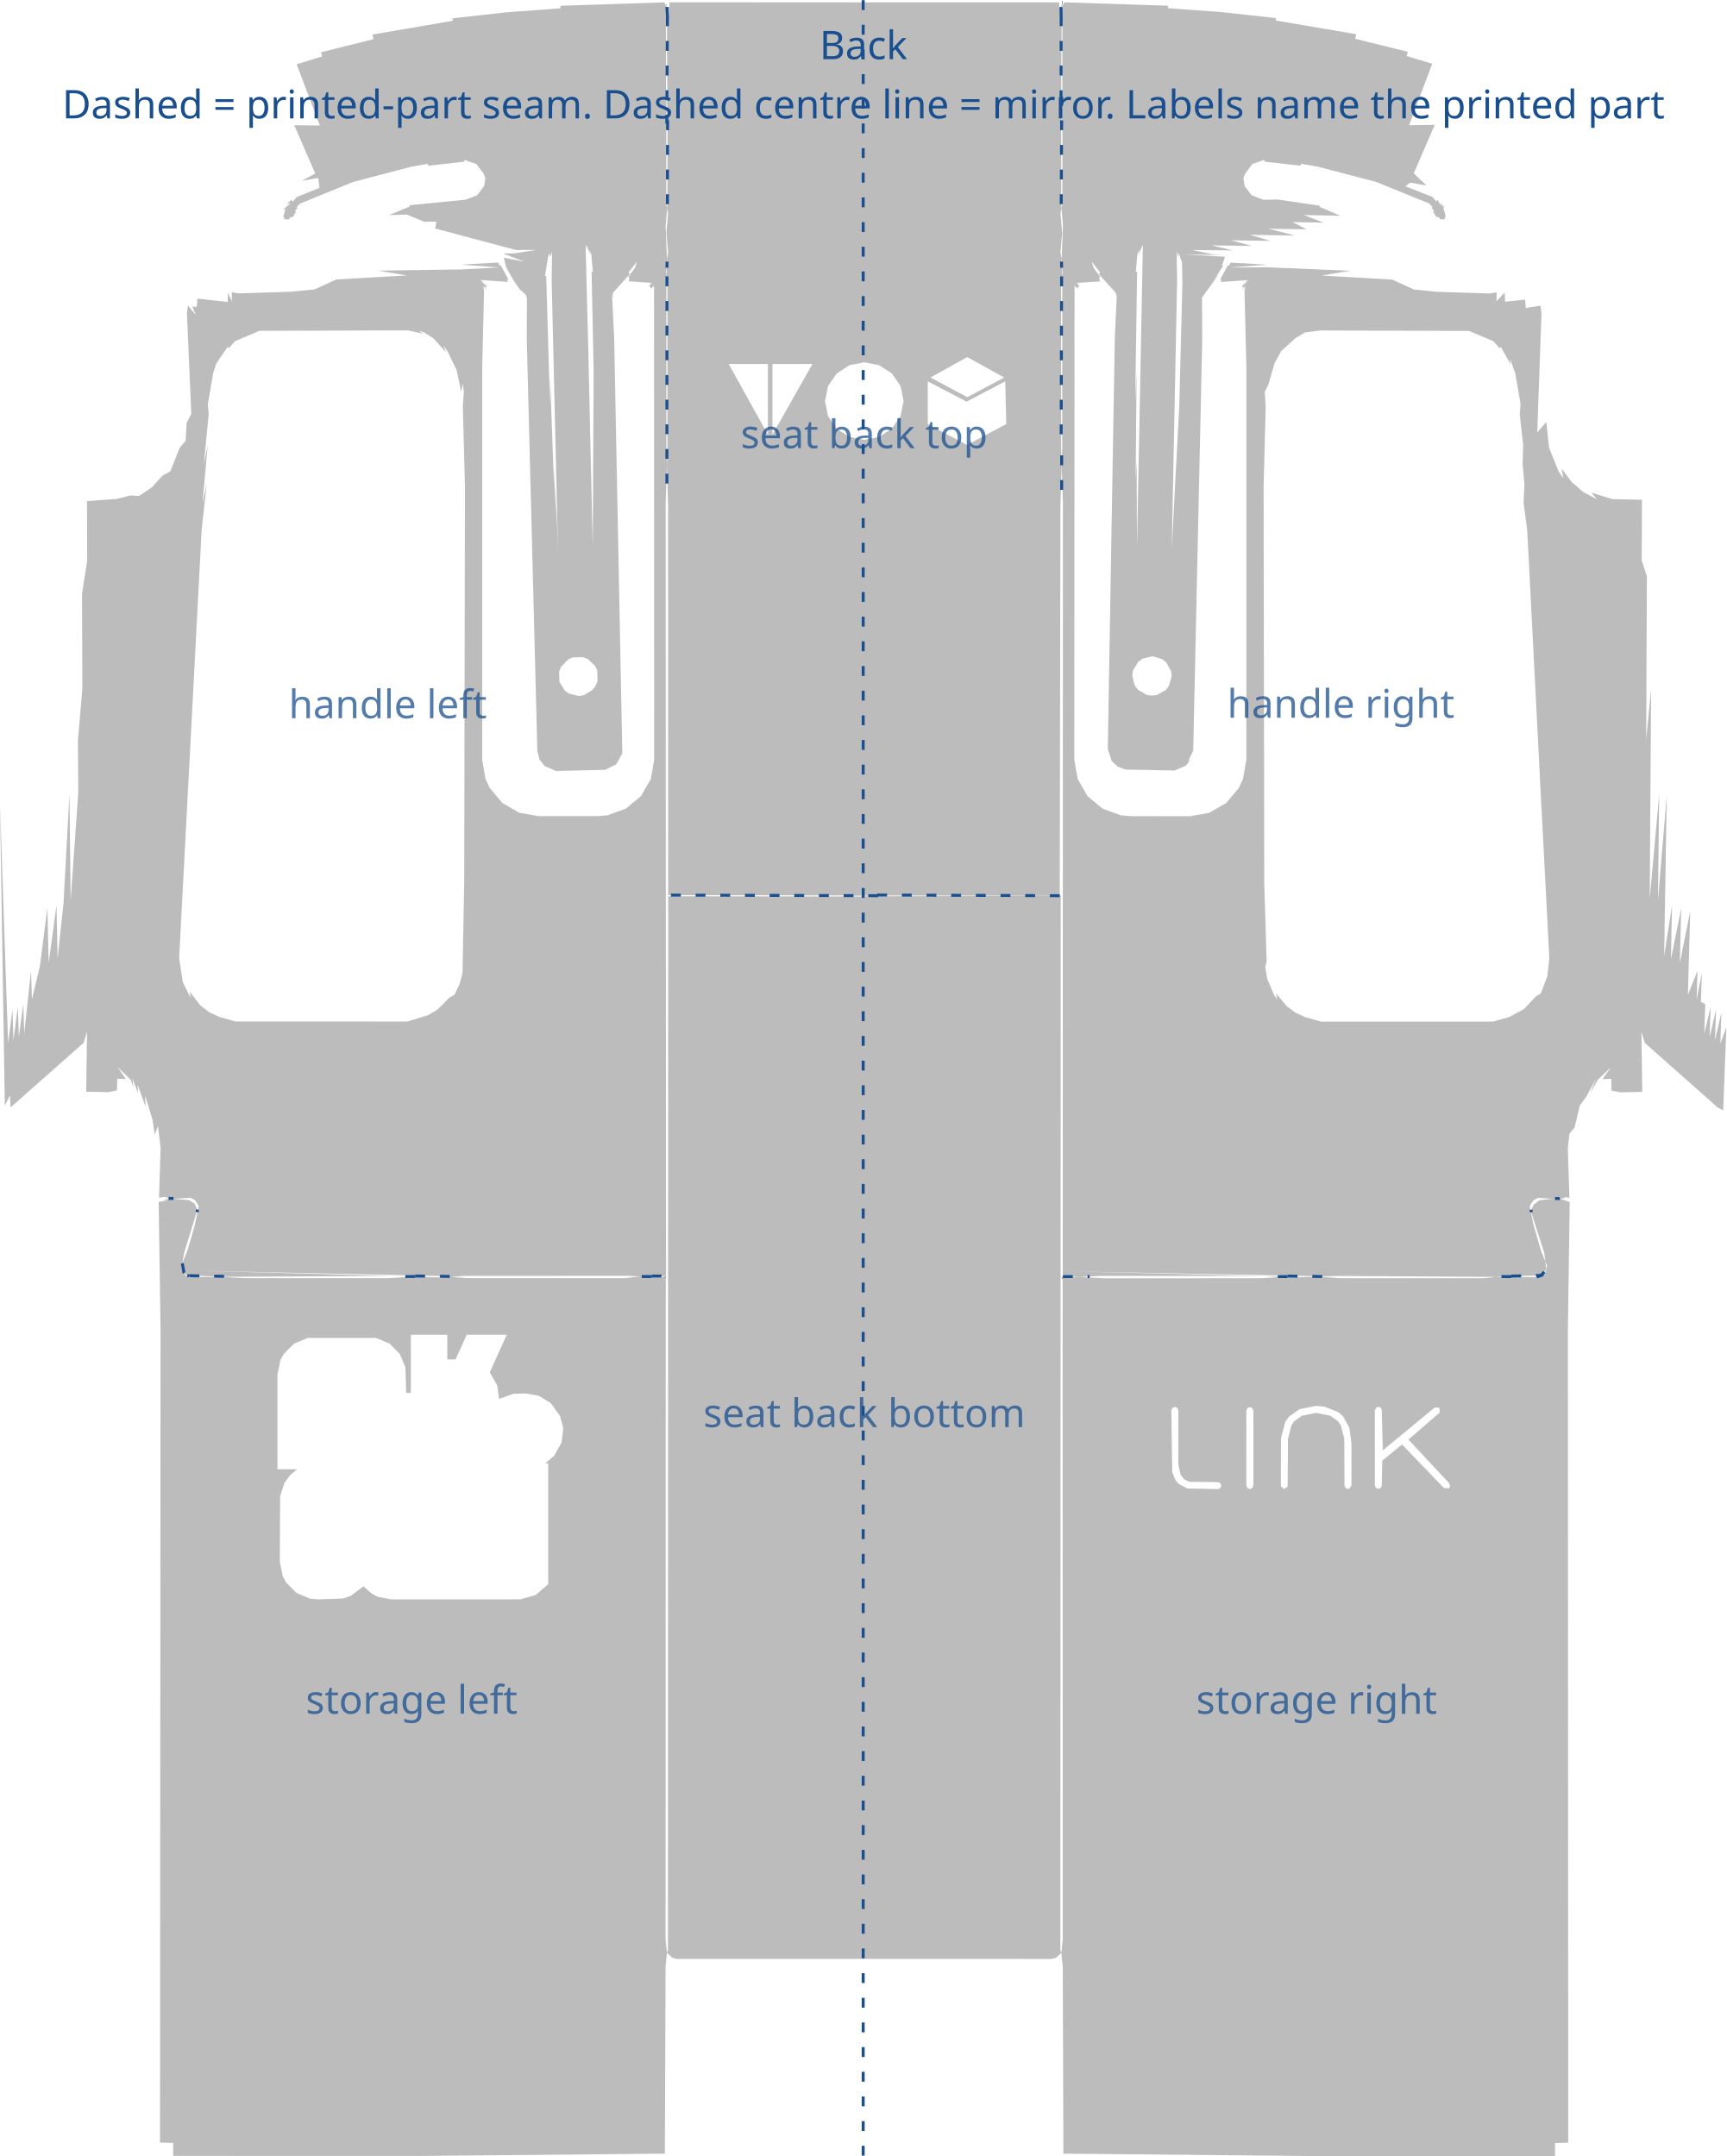
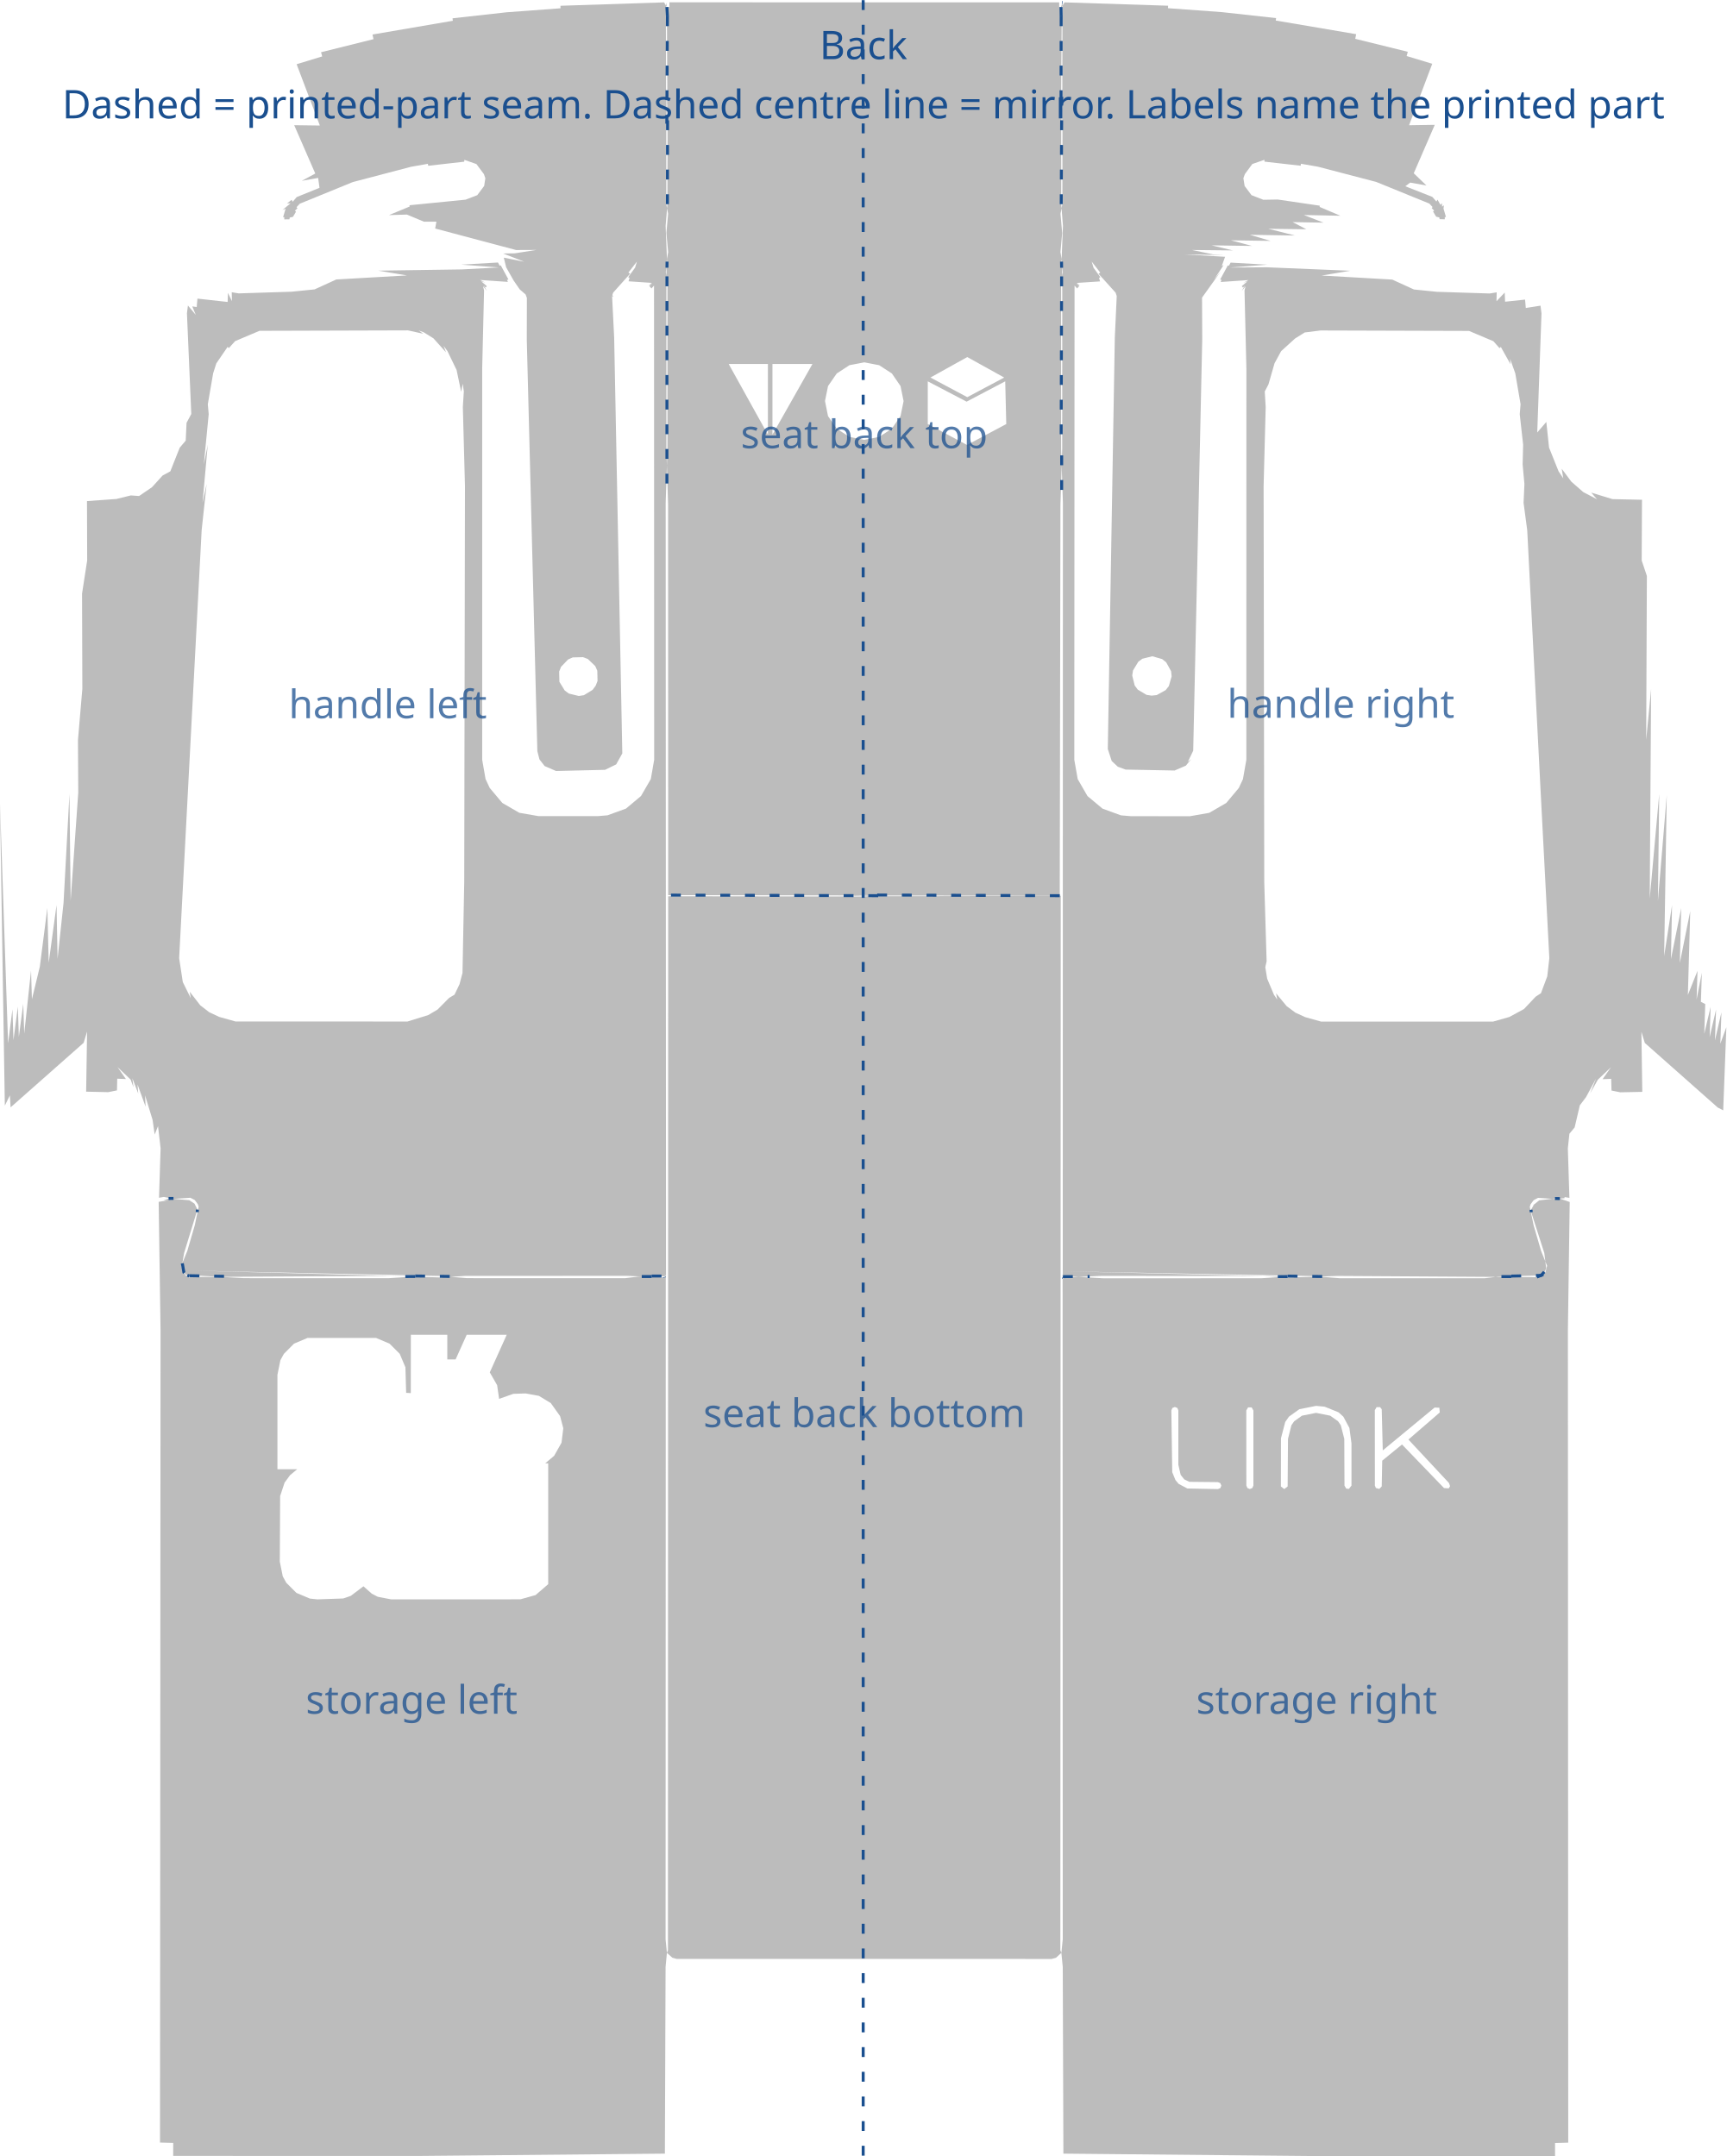
<svg xmlns="http://www.w3.org/2000/svg" width="350mm" height="437.1mm" viewBox="0 0 350 437.1" version="1.1">
-   <path d="M36.95 256.13 L37.32 254.01 L40.01 245.24 L39.43 244.03 L38.37 243.33 L34.17 242.97 L33.14 243.35 L34.15 243.32 L32.16 243.66 L32.54 269.75 L32.43 434.38 L35.11 434.46 L35.1 437.08 L84.87 437.09 L134.76 436.62 L134.9 398.77 L135.17 395.91 L134.9 393.19 L134.94 258.75 L129.47 258.8 L126.67 259.14 L94.69 259.13 L89.33 258.69 L39.18 257.6 L84.15 258.79 L78.73 259.14 L49.43 259.13 L37.42 258.46 L38.27 259 L38.82 258.88 L37.91 258.64 L37.27 257.95 Z M83.27 270.6 L90.66 270.61 L90.66 275.61 L92.34 275.61 L94.59 270.61 L102.7 270.61 L99.27 278.23 L100.76 280.83 L101.16 283.6 L104.04 282.58 L106.55 282.5 L109.22 282.99 L111.64 284.46 L113.52 287.1 L114.17 289.55 L113.81 292.49 L112.31 295.15 L110.5 296.67 L111.11 296.67 L111.11 321.17 L108.55 323.38 L105.47 324.24 L79.27 324.25 L76.58 323.73 L75.36 323.1 L73.66 321.6 L71.1 323.54 L69.56 324.07 L64.34 324.25 L62.81 324.09 L60.08 322.94 L58.02 320.88 L57.31 319.58 L56.71 316.6 L56.78 303.3 L57.68 300.58 L58.79 299.07 L60.23 297.87 L56.23 297.87 L56.23 278.73 L56.83 275.76 L57.54 274.47 L59.6 272.4 L62.33 271.25 L76.23 271.25 L78.96 272.41 L81.02 274.47 L82.17 277.2 L82.32 282.38 L83.26 282.43 Z M313 254.03 L313.38 257.11 L313.04 257.98 L312.35 258.57 L303.72 258.81 L300.89 259.15 L271.59 259.15 L266.17 258.71 L215.93 257.74 L260.98 258.81 L255.63 259.15 L223.65 259.16 L215.49 258.7 L215.53 259.38 L215.37 258.88 L215.4 393.19 L215.12 395.91 L215.4 398.77 L215.53 436.62 L265.42 437.1 L315.18 437.1 L315.18 434.48 L317.85 434.4 L317.78 269.77 L318.15 243.69 L316.15 243 L315.16 242.98 L311.95 243.36 L310.65 244.43 L310.96 244.11 L310.31 245.27 L310.35 245.76 Z M266.75 285.02 L268.49 285.19 L271.3 286.33 L272.27 287.21 L273.5 289.5 L273.92 292.65 L273.92 301.18 L273.39 301.86 L272.85 301.79 L272.5 301.18 L272.46 291.71 L271.76 288.96 L271.2 288.15 L269.61 287.01 L266.75 286.44 L263.89 287.01 L262.3 288.15 L261.74 288.96 L261.05 291.72 L260.98 301.36 L260.3 301.89 L259.61 301.36 L259.63 291.59 L260.49 288.29 L261.24 287.21 L263.35 285.7 Z M279.01 285.28 L279.72 285.28 L280.05 285.71 L280.26 294.05 L290.77 285.36 L291.73 285.4 L291.81 286.36 L285.46 291.85 L293.68 300.66 L293.9 301.3 L293.63 301.75 L292.67 301.68 L284.16 292.85 L280.15 296.13 L280.05 301.35 L279.55 301.86 L278.86 301.67 L278.66 301.17 L278.65 285.89 Z M237.59 298.47 L237.41 285.95 L237.62 285.45 L238.12 285.24 L238.63 285.45 L238.83 285.95 L238.83 296.97 L239.3 299.01 L240.02 299.92 L241.06 300.42 L246.84 300.48 L247.34 300.69 L247.54 301.19 L247.34 301.69 L246.84 301.89 L240.65 301.77 L238.9 300.84 L238.25 300.08 Z M252.96 285.33 L253.68 285.33 L254.04 285.95 L254.04 301.16 L253.83 301.67 L253.32 301.88 L252.82 301.67 L252.61 301.16 L252.6 285.95 Z M134.99 258.4 L134.92 101.95 L135.28 90.91 L135.28 57.27 L134.95 55.15 L135.2 53.04 L134.91 45.79 L135.27 41.39 L135.31 22.35 L135.09 19.62 L135.01 22.35 L135.15 25.07 L135.26 19.63 L135.16 1.42 L134.6 0.48 L113.59 1.17 L113.61 1.68 L102.68 2.49 L91.72 3.71 L91.78 4.21 L75.5 7 L75.7 7.94 L65.07 10.59 L65.3 11.44 L60.12 13.02 L64.83 25.45 L59.63 25.38 L63.9 35.18 L61.17 36.66 L64.48 36.07 L64.76 38.08 L60.14 39.95 L59.33 40.9 L59.1 40.51 L58.19 41.24 L58.89 41.22 L57.24 42.58 L57.89 42.31 L57.38 44.02 L57.62 44.03 L57.62 44.48 L58.67 44.46 L58.72 44.11 L59.38 43.96 L60 42.91 L59.77 42.73 L60.28 42.22 L60.11 42 L60.76 41.3 L71.51 36.91 L83.28 33.82 L86.72 33.21 L86.79 33.61 L94.09 32.78 L94.12 32.41 L96.56 33.26 L98.08 35.3 L98.37 36.13 L98.13 37.7 L96.73 39.57 L94.36 40.48 L83 41.61 L83.03 41.87 L78.84 43.61 L82.47 43.5 L85.94 44.95 L88.45 44.95 L88.2 46.33 L104.6 50.69 L108.72 50.67 L104.32 51.36 L101.98 51.39 L106.24 53.06 L102.11 52.24 L102.59 54.2 L104.12 56.9 L105.34 58.67 L106.53 59.7 L106.79 60.41 L106.77 68.87 L108.91 152.29 L109.34 153.96 L110.39 155.31 L112.7 156.31 L122.64 156.07 L124.89 154.97 L126.13 152.74 L124.48 68.47 L124.06 60.02 L124.36 60.19 L124.11 59.84 L124.28 59.32 L127.71 55.49 L127.37 55.25 L129.1 53.02 L128.72 54.26 L127.32 56.19 L127.59 56.31 L127.4 57.03 L132.11 57.35 L131.47 57.86 L132.22 57.48 L131.58 57.94 L132.03 58.48 L132.56 57.9 L132.59 154.03 L131.91 157.94 L129.92 161.38 L126.88 163.93 L123.14 165.29 L121.16 165.46 L109.16 165.46 L105.25 164.78 L101.81 162.79 L99.26 159.75 L98.41 157.94 L97.73 154.03 L97.73 74.73 L98.11 58.88 L97.9 58.02 L98.68 58.99 L98.02 57.85 L98.42 58.29 L98.67 58.02 L97.52 57.01 L98.36 57.32 L97.31 56.76 L102.94 57.15 L102.76 56.74 L103.05 56.66 L101.5 53.8 L101.27 53.86 L100.93 53.22 L93.5 53.65 L101.12 54.22 L93.61 54.62 L76.67 54.87 L82.48 55.84 L68.16 56.66 L63.76 58.67 L59.11 59.14 L48.39 59.48 L46.97 59.25 L47.01 61.05 L46.2 59.37 L46.14 61.22 L40.02 60.54 L39.87 62.25 L38.97 62.12 L39.68 63.84 L38.09 61.94 L37.89 63.52 L38.77 83.93 L37.81 85.72 L37.64 89.33 L36.42 90.77 L34.52 95.56 L32.96 96.4 L30.8 98.78 L28.19 100.56 L26.52 100.44 L23.6 101.16 L17.63 101.59 L17.67 113.61 L16.63 120.35 L16.69 139.66 L15.8 150.05 L15.86 160.7 L14.32 182.61 L14.08 160.95 L12.88 183.04 L11.67 194.39 L11.46 183.48 L9.87 195.19 L9.6 184.07 L8.07 195.99 L6.47 202.59 L6.29 196.78 L4.91 209.54 L4.71 203.51 L3.82 210.21 L3.62 204.08 L2.73 210.88 L2.52 204.63 L1.64 211.54 L0 162.88 L0.98 224.15 L2 222.07 L2.15 224.5 L16.96 211.41 L17.65 209.13 L17.46 221.32 L21.93 221.42 L23.71 221.06 L23.76 218.69 L25.52 218.76 L23.81 216.33 L26.48 218.87 L27.05 220.44 L26.83 218.6 L28.01 221.68 L27.87 219.86 L29.51 224.37 L29.4 222.06 L30.93 227.06 L31.35 230.01 L32.03 228.31 L32.55 232.8 L32.23 242.83 L33.21 242.66 L35.16 243.06 L38.59 242.83 L39.48 243.29 L40.1 244.14 L40.26 244.65 L39.49 248.36 L37.97 253.59 L36.75 256.6 L37.13 258.05 L38.33 258.9 L79.21 258.67 L89.33 258.99 L94.31 258.67 L127.09 258.66 L134.83 259 L134.76 258.37 L134.95 258.88 Z M36.31 194.25 L40.87 107.5 L41.88 98.11 L41.05 101.92 L42.11 90.17 L41.31 94.16 L42.3 83.97 L42.12 81.95 L43.2 75.69 L43.84 73.68 L46.13 70.33 L46.39 70.57 L47.65 69.16 L52.59 67.07 L82.7 66.98 L85.79 67.67 L84.86 66.99 L85.9 67.38 L87.86 68.6 L90.39 71.42 L89.89 70.1 L90.69 71.18 L92.54 75.01 L93.47 79.44 L93.79 77.8 L94.01 79.35 L93.81 82.5 L94.24 98.56 L94.09 178.83 L93.74 197.24 L93.14 199.53 L92.12 201.66 L91.04 202.3 L88.69 204.67 L86.8 205.79 L82.58 207.1 L47.73 207.09 L44.42 206.16 L42.38 205.2 L40.58 203.8 L38.46 201.06 L38.66 202.36 L37.05 199.1 Z M121.06 135.98 L121.11 138.05 L120.73 139.02 L120.11 139.86 L118.34 140.94 L117.31 141.1 L115.3 140.61 L114.46 139.99 L113.38 138.23 L113.33 136.16 L113.71 135.19 L115.14 133.7 L116.09 133.28 L118.17 133.23 L119.14 133.6 L120.64 135.03 Z M111.9 50.88 L111.81 56.74 L113.09 111.41 L112.63 99.7 L112.7 105.01 L112.26 94.1 L112.33 99.72 L111.49 76.22 L111.47 82.29 L110.71 55.98 L110.45 55.97 L111.11 52 L111.35 51.24 L111.36 52.06 L111.62 51.39 L111.6 52.2 Z M119.21 69.85 L118.69 49.59 L119.06 50.69 L118.94 49.62 L119.58 51.69 L119.43 50.58 L119.84 51.59 L120.17 55.08 L119.91 55.1 L120.32 75.37 L120.14 111 Z M215.4 258.32 L215.34 258.8 L215.54 258.52 L215.58 258.9 L215.38 258.95 L215.66 259.01 L223.22 258.67 L256 258.69 L260.98 259.01 L271.11 258.68 L311.98 258.93 L313.18 258.08 L313.57 256.63 L312.35 253.61 L310.83 248.39 L310.06 244.68 L310.22 244.16 L310.84 243.32 L311.74 242.85 L315.16 243.08 L317.1 242.92 L317.11 242.69 L318.09 242.85 L317.77 232.83 L318.09 229.85 L319.15 228.57 L320.2 224.09 L321.47 222.41 L323.5 218.63 L322.28 221.69 L323.85 218.9 L326.52 216.36 L324.81 218.79 L326.56 218.72 L326.62 221.09 L328.4 221.45 L332.86 221.36 L332.68 209.17 L333.37 211.44 L348.16 224.54 L349.26 225.1 L349.9 208.24 L348.68 211.59 L348.9 205.23 L347.59 210.93 L347.81 204.68 L346.51 210.26 L346.71 204.13 L345.42 209.59 L345.62 203.56 L344.74 203.1 L344.93 197.22 L343.87 202.64 L344.05 196.83 L342.1 201.71 L342.58 184.71 L340.47 195.23 L340.75 184.11 L338.67 194.44 L338.89 183.52 L337.29 193.84 L337.82 161.21 L336.03 182.65 L336.29 160.99 L334.37 182.17 L334.65 139.69 L333.65 150.02 L333.79 116.76 L332.74 113.63 L332.8 101.32 L326.82 101.19 L322.51 99.87 L323.68 101.22 L320.89 99.76 L318.48 97.65 L316.53 95.03 L316.84 96.97 L315.89 95.55 L313.96 90.73 L313.41 85.54 L311.57 87.68 L312.43 63.54 L312.23 61.97 L309.25 62.44 L309.1 60.74 L305.05 61.17 L304.98 59.31 L303.31 61.07 L303.35 59.27 L301.93 59.5 L291.23 59.16 L286.58 58.69 L282.18 56.68 L267.87 55.86 L273.68 54.89 L256.78 54.19 L249.23 54.24 L256.85 53.66 L249.42 53.24 L249.08 53.88 L248.85 53.82 L247.3 56.68 L247.59 56.76 L247.41 57.17 L253.04 56.78 L251.99 57.34 L252.83 57.03 L251.68 58.03 L251.93 58.3 L252.33 57.87 L251.67 59.01 L252.45 58.04 L252.24 58.89 L252.62 74.75 L252.61 154.04 L251.92 157.96 L251.08 159.76 L248.53 162.8 L245.09 164.79 L241.17 165.48 L229.18 165.47 L227.19 165.3 L223.46 163.94 L220.41 161.39 L218.43 157.95 L217.74 154.04 L217.79 57.9 L218.32 58.48 L218.76 57.94 L218.13 57.49 L218.88 57.87 L218.24 57.36 L222.96 57.05 L222.76 56.32 L223.03 56.21 L221.64 54.28 L221.26 53.03 L223 55.26 L222.66 55.51 L226.11 59.33 L226.34 60.02 L225.95 68.47 L224.53 151.85 L225.32 154.28 L226.56 155.44 L228.14 156.02 L238.07 156.21 L240.36 155.22 L241.44 153.89 L240.76 154.46 L241.84 152.19 L243.67 68.79 L243.63 60.34 L247.47 54.96 L246.1 56.63 L248 53.74 L247.63 53.94 L248.3 52.06 L240.07 51.58 L248.13 51.7 L245.85 51.57 L241.59 50.68 L249.88 50.77 L245.56 49.74 L253.76 49.86 L249.47 48.72 L257.53 48.84 L253.31 47.6 L262.48 47.75 L257.06 46.38 L264.77 46.48 L261.99 45.03 L268.25 45.14 L264.27 43.59 L271.67 43.74 L267.46 41.95 L267.49 41.7 L258.97 40.45 L256.06 40.5 L253.66 39.57 L252.26 37.7 L252.01 36.13 L252.31 35.3 L253.82 33.25 L256.27 32.4 L256.3 32.77 L263.62 33.6 L263.68 33.2 L267.13 33.8 L278.92 36.88 L289.7 41.27 L290.35 41.97 L290.18 42.19 L290.68 42.7 L290.45 42.88 L291.08 43.93 L291.73 44.08 L291.78 44.43 L292.83 44.46 L292.83 44.01 L293.07 44 L292.57 42.29 L292.66 41.62 L292.29 41.9 L292.25 41.18 L291.96 41.54 L291.35 40.47 L291.13 40.86 L290.31 39.92 L284.83 37.76 L285.82 37.02 L289.12 37.61 L286.54 35.13 L290.8 25.31 L285.59 25.39 L290.29 12.93 L285.1 11.36 L285.33 10.5 L274.68 7.87 L274.87 6.93 L258.57 4.16 L258.64 3.67 L247.67 2.46 L236.73 1.66 L236.75 1.16 L215.75 0.48 L215.2 1.43 L215.05 22.35 L215.27 25.07 L215.35 22.35 L215.2 19.63 L215.09 25.07 L215.09 41.39 L215.44 45.79 L215.15 53.04 L215.41 55.16 L215.07 57.28 L215.07 90.91 L215.43 101.95 Z M312.21 159.56 L314.02 194.27 L313.6 197.94 L312.32 201.36 L311.24 202.07 L308.88 204.57 L305.91 206.18 L302.6 207.12 L267.75 207.11 L264.54 206.21 L262.55 205.3 L260.78 203.98 L258.64 201.39 L258.87 202.65 L258.21 201.68 L256.83 198.41 L256.45 196.08 L256.72 194.89 L256.24 178.84 L256.11 98.57 L256.53 82.52 L256.34 79.37 L257.09 77.94 L258.32 73.66 L259.66 71.19 L262.49 68.62 L264.45 67.4 L267.64 67 L297.74 67.09 L302.67 69.17 L303.93 70.58 L304.19 70.34 L306.15 73.84 L306.06 72.73 L307.12 75.7 L308.19 81.95 L308.02 83.98 L308.71 90.15 L308.61 94.18 L308.97 98.11 L308.8 101.95 L309.54 107.5 Z M229.48 136.96 L229.64 135.93 L230.71 134.16 L231.54 133.55 L233.56 133.05 L235.54 133.62 L236.36 134.27 L237.36 136.08 L237.47 137.12 L236.9 139.1 L236.25 139.92 L234.44 140.92 L233.4 141.03 L232.37 140.87 L230.6 139.81 L229.98 138.97 Z M238.58 56.71 L238.47 50.85 L238.75 52.13 L238.86 51.27 L239.56 53.16 L239.65 57.33 L239.02 82.22 L237.49 111.34 Z M231.63 50.02 L230.45 110.96 L230.37 93.41 L230.18 97.23 L230.36 75.35 L230.08 81.46 L230.47 55.09 L230.2 55.07 L230.53 51.59 L230.94 50.58 L230.79 51.68 L231.52 49.68 L231.22 50.6 L231.67 49.58 Z M215.12 395.91 L214.91 395.38 L214.99 181.61 L135.43 181.48 L135.38 395.38 L135.17 395.91 L136.27 396.9 L137.15 397.14 L213.15 397.15 L214.03 396.91 Z M135.68 1.42 L135.16 1.42 L135.12 0.49 L134.96 1.43 L135 22.35 L135.22 25.07 L135.3 22.35 L135.15 19.63 L135.04 25.07 L135.04 41.39 L135.41 43.33 L135.07 47.23 L135.42 51.1 L135.1 53.04 L135.06 57.27 L135.06 90.91 L135.41 102.29 L135.43 181.7 L175.16 181.75 L177.99 181.54 L175.17 181.45 L172.34 181.59 L177.99 181.7 L214.99 181.63 L214.79 181.48 L214.93 102.3 L215.29 90.91 L215.3 57.28 L215.25 53.04 L214.93 51.1 L215.28 47.23 L214.94 43.34 L215.32 41.39 L215.35 22.35 L215.13 19.63 L215.06 22.35 L215.2 25.07 L215.31 19.63 L215.34 0.5 L215.05 1.43 L214.68 1.42 L214.68 0.48 L135.68 0.47 Z M175.18 73.46 L178.19 74.04 L180.77 75.72 L182.52 78.27 L183.14 81.32 L182.52 84.36 L180.76 86.9 L178.19 88.58 L175.17 89.17 L172.16 88.58 L169.58 86.9 L167.82 84.35 L167.21 81.3 L167.83 78.26 L169.59 75.72 L172.16 74.04 Z M155.64 88.12 L147.69 73.79 L155.64 73.79 Z M203.95 85.97 L196 90.21 L188.04 85.97 L188.04 77.31 L195.91 81.43 L203.74 77.31 Z M203.53 76.54 L196.05 80.52 L188.58 76.54 L196.05 72.39 Z M164.67 73.79 L156.56 88.12 L156.56 73.79 Z" fill="#bcbcbc" fill-rule="evenodd" />
+   <path d="M36.95 256.13 L37.32 254.01 L40.01 245.24 L39.43 244.03 L38.37 243.33 L34.17 242.97 L33.14 243.35 L34.15 243.32 L32.16 243.66 L32.54 269.75 L32.43 434.38 L35.11 434.46 L35.1 437.08 L84.87 437.09 L134.76 436.62 L134.9 398.77 L135.17 395.91 L134.9 393.19 L134.94 258.75 L129.47 258.8 L126.67 259.14 L94.69 259.13 L89.33 258.69 L39.18 257.6 L84.15 258.79 L78.73 259.14 L49.43 259.13 L37.42 258.46 L38.27 259 L38.82 258.88 L37.91 258.64 L37.27 257.95 Z M83.27 270.6 L90.66 270.61 L90.66 275.61 L92.34 275.61 L94.59 270.61 L102.7 270.61 L99.27 278.23 L100.76 280.83 L101.16 283.6 L104.04 282.58 L106.55 282.5 L109.22 282.99 L111.64 284.46 L113.52 287.1 L114.17 289.55 L113.81 292.49 L112.31 295.15 L110.5 296.67 L111.11 296.67 L111.11 321.17 L108.55 323.38 L105.47 324.24 L79.27 324.25 L76.58 323.73 L75.36 323.1 L73.66 321.6 L71.1 323.54 L69.56 324.07 L64.34 324.25 L62.81 324.09 L60.08 322.94 L58.02 320.88 L57.31 319.58 L56.71 316.6 L56.78 303.3 L57.68 300.58 L58.79 299.07 L60.23 297.87 L56.23 297.87 L56.23 278.73 L56.83 275.76 L57.54 274.47 L59.6 272.4 L62.33 271.25 L76.23 271.25 L78.96 272.41 L81.02 274.47 L82.17 277.2 L82.32 282.38 L83.26 282.43 Z M313 254.03 L313.38 257.11 L313.04 257.98 L312.35 258.57 L303.72 258.81 L300.89 259.15 L271.59 259.15 L266.17 258.71 L215.93 257.74 L260.98 258.81 L255.63 259.15 L223.65 259.16 L215.49 258.7 L215.53 259.38 L215.37 258.88 L215.4 393.19 L215.12 395.91 L215.4 398.77 L215.53 436.62 L265.42 437.1 L315.18 437.1 L315.18 434.48 L317.85 434.4 L317.78 269.77 L318.15 243.69 L316.15 243 L315.16 242.98 L311.95 243.36 L310.65 244.43 L310.96 244.11 L310.31 245.27 L310.35 245.76 Z M266.75 285.02 L268.49 285.19 L271.3 286.33 L272.27 287.21 L273.5 289.5 L273.92 292.65 L273.92 301.18 L273.39 301.86 L272.85 301.79 L272.5 301.18 L272.46 291.71 L271.76 288.96 L271.2 288.15 L269.61 287.01 L266.75 286.44 L263.89 287.01 L262.3 288.15 L261.74 288.96 L261.05 291.72 L260.98 301.36 L260.3 301.89 L259.61 301.36 L259.63 291.59 L260.49 288.29 L261.24 287.21 L263.35 285.7 Z M279.01 285.28 L279.72 285.28 L280.05 285.71 L280.26 294.05 L290.77 285.36 L291.73 285.4 L291.81 286.36 L285.46 291.85 L293.68 300.66 L293.9 301.3 L293.63 301.75 L292.67 301.68 L284.16 292.85 L280.15 296.13 L280.05 301.35 L279.55 301.86 L278.86 301.67 L278.66 301.17 L278.65 285.89 Z M237.59 298.47 L237.41 285.95 L237.62 285.45 L238.12 285.24 L238.63 285.45 L238.83 285.95 L238.83 296.97 L239.3 299.01 L240.02 299.92 L241.06 300.42 L246.84 300.48 L247.34 300.69 L247.54 301.19 L247.34 301.69 L246.84 301.89 L240.65 301.77 L238.9 300.84 L238.25 300.08 Z M252.96 285.33 L253.68 285.33 L254.04 285.95 L254.04 301.16 L253.83 301.67 L253.32 301.88 L252.82 301.67 L252.61 301.16 L252.6 285.95 Z M134.99 258.4 L134.92 101.95 L135.28 90.91 L135.28 57.27 L134.95 55.15 L135.2 53.04 L134.91 45.79 L135.27 41.39 L135.31 22.35 L135.09 19.62 L135.01 22.35 L135.15 25.07 L135.26 19.63 L135.16 1.42 L134.6 0.48 L113.59 1.17 L113.61 1.68 L102.68 2.49 L91.72 3.71 L91.78 4.21 L75.5 7 L75.7 7.94 L65.07 10.59 L65.3 11.44 L60.12 13.02 L64.83 25.45 L59.63 25.38 L63.9 35.18 L61.17 36.66 L64.48 36.07 L64.76 38.08 L60.14 39.95 L59.33 40.9 L59.1 40.51 L58.19 41.24 L58.89 41.22 L57.24 42.58 L57.89 42.31 L57.38 44.02 L57.62 44.03 L57.62 44.48 L58.67 44.46 L58.72 44.11 L59.38 43.96 L60 42.91 L59.77 42.73 L60.28 42.22 L60.11 42 L60.76 41.3 L71.51 36.91 L83.28 33.82 L86.72 33.21 L86.79 33.61 L94.09 32.78 L94.12 32.41 L96.56 33.26 L98.08 35.3 L98.37 36.13 L98.13 37.7 L96.73 39.57 L94.36 40.48 L83 41.61 L83.03 41.87 L78.84 43.61 L82.47 43.5 L85.94 44.95 L88.45 44.95 L88.2 46.33 L104.6 50.69 L108.72 50.67 L104.32 51.36 L101.98 51.39 L106.24 53.06 L102.11 52.24 L102.59 54.2 L104.12 56.9 L105.34 58.67 L106.53 59.7 L106.79 60.41 L106.77 68.87 L108.91 152.29 L109.34 153.96 L110.39 155.31 L112.7 156.31 L122.64 156.07 L124.89 154.97 L126.13 152.74 L124.48 68.47 L124.06 60.02 L124.36 60.19 L124.11 59.84 L124.28 59.32 L127.71 55.49 L127.37 55.25 L129.1 53.02 L128.72 54.26 L127.32 56.19 L127.59 56.31 L127.4 57.03 L132.11 57.35 L131.47 57.86 L132.22 57.48 L131.58 57.94 L132.03 58.48 L132.56 57.9 L132.59 154.03 L131.91 157.94 L129.92 161.38 L126.88 163.93 L123.14 165.29 L121.16 165.46 L109.16 165.46 L105.25 164.78 L101.81 162.79 L99.26 159.75 L98.41 157.94 L97.73 154.03 L97.73 74.73 L98.11 58.88 L97.9 58.02 L98.68 58.99 L98.02 57.85 L98.42 58.29 L98.67 58.02 L97.52 57.01 L98.36 57.32 L97.31 56.76 L102.94 57.15 L102.76 56.74 L103.05 56.66 L101.5 53.8 L101.27 53.86 L100.93 53.22 L93.5 53.65 L101.12 54.22 L93.61 54.62 L76.67 54.87 L82.48 55.84 L68.16 56.66 L63.76 58.67 L59.11 59.14 L48.39 59.48 L46.97 59.25 L47.01 61.05 L46.2 59.37 L46.14 61.22 L40.02 60.54 L39.87 62.25 L38.97 62.12 L39.68 63.84 L38.09 61.94 L37.89 63.52 L38.77 83.93 L37.81 85.72 L37.64 89.33 L36.42 90.77 L34.52 95.56 L32.96 96.4 L30.8 98.78 L28.19 100.56 L26.52 100.44 L23.6 101.16 L17.63 101.59 L17.67 113.61 L16.63 120.35 L16.69 139.66 L15.8 150.05 L15.86 160.7 L14.32 182.61 L14.08 160.95 L12.88 183.04 L11.67 194.39 L11.46 183.48 L9.87 195.19 L9.6 184.07 L8.07 195.99 L6.47 202.59 L6.29 196.78 L4.91 209.54 L4.71 203.51 L3.82 210.21 L3.62 204.08 L2.73 210.88 L2.52 204.63 L1.64 211.54 L0 162.88 L0.98 224.15 L2 222.07 L2.15 224.5 L16.96 211.41 L17.65 209.13 L17.46 221.32 L21.93 221.42 L23.71 221.06 L23.76 218.69 L25.52 218.76 L23.81 216.33 L26.48 218.87 L27.05 220.44 L26.83 218.6 L28.01 221.68 L27.87 219.86 L29.51 224.37 L29.4 222.06 L30.93 227.06 L31.35 230.01 L32.03 228.31 L32.55 232.8 L32.23 242.83 L33.21 242.66 L35.16 243.06 L38.59 242.83 L39.48 243.29 L40.1 244.14 L40.26 244.65 L39.49 248.36 L37.97 253.59 L36.75 256.6 L37.13 258.05 L38.33 258.9 L79.21 258.67 L89.33 258.99 L94.31 258.67 L127.09 258.66 L134.83 259 L134.76 258.37 L134.95 258.88 Z M36.31 194.25 L40.87 107.5 L41.88 98.11 L41.05 101.92 L42.11 90.17 L41.31 94.16 L42.3 83.97 L42.12 81.95 L43.2 75.69 L43.84 73.68 L46.13 70.33 L46.39 70.57 L47.65 69.16 L52.59 67.07 L82.7 66.98 L85.79 67.67 L84.86 66.99 L85.9 67.38 L87.86 68.6 L90.39 71.42 L89.89 70.1 L90.69 71.18 L92.54 75.01 L93.47 79.44 L93.79 77.8 L94.01 79.35 L93.81 82.5 L94.24 98.56 L94.09 178.83 L93.74 197.24 L93.14 199.53 L92.12 201.66 L91.04 202.3 L88.69 204.67 L86.8 205.79 L82.58 207.1 L47.73 207.09 L44.42 206.16 L42.38 205.2 L40.58 203.8 L38.46 201.06 L38.66 202.36 L37.05 199.1 Z M121.06 135.98 L121.11 138.05 L120.73 139.02 L120.11 139.86 L118.34 140.94 L117.31 141.1 L115.3 140.61 L114.46 139.99 L113.38 138.23 L113.33 136.16 L113.71 135.19 L115.14 133.7 L116.09 133.28 L118.17 133.23 L119.14 133.6 L120.64 135.03 Z M215.4 258.32 L215.34 258.8 L215.54 258.52 L215.58 258.9 L215.38 258.95 L215.66 259.01 L223.22 258.67 L256 258.69 L260.98 259.01 L271.11 258.68 L311.98 258.93 L313.18 258.08 L313.57 256.63 L312.35 253.61 L310.83 248.39 L310.06 244.68 L310.22 244.16 L310.84 243.32 L311.74 242.85 L315.16 243.08 L317.1 242.92 L317.11 242.69 L318.09 242.85 L317.77 232.83 L318.09 229.85 L319.15 228.57 L320.2 224.09 L321.47 222.41 L323.5 218.63 L322.28 221.69 L323.85 218.9 L326.52 216.36 L324.81 218.79 L326.56 218.72 L326.62 221.09 L328.4 221.45 L332.86 221.36 L332.68 209.17 L333.37 211.44 L348.16 224.54 L349.26 225.1 L349.9 208.24 L348.68 211.59 L348.9 205.23 L347.59 210.93 L347.81 204.68 L346.51 210.26 L346.71 204.13 L345.42 209.59 L345.62 203.56 L344.74 203.1 L344.93 197.22 L343.87 202.64 L344.05 196.83 L342.1 201.71 L342.58 184.71 L340.47 195.23 L340.75 184.11 L338.67 194.44 L338.89 183.52 L337.29 193.84 L337.82 161.21 L336.03 182.65 L336.29 160.99 L334.37 182.17 L334.65 139.69 L333.65 150.02 L333.79 116.76 L332.74 113.63 L332.8 101.32 L326.82 101.19 L322.51 99.87 L323.68 101.22 L320.89 99.76 L318.48 97.65 L316.53 95.03 L316.84 96.97 L315.89 95.55 L313.96 90.73 L313.41 85.54 L311.57 87.68 L312.43 63.54 L312.23 61.97 L309.25 62.44 L309.1 60.74 L305.05 61.17 L304.98 59.31 L303.31 61.07 L303.35 59.27 L301.93 59.5 L291.23 59.16 L286.58 58.69 L282.18 56.68 L267.87 55.86 L273.68 54.89 L256.78 54.19 L249.23 54.24 L256.85 53.66 L249.42 53.24 L249.08 53.88 L248.85 53.82 L247.3 56.68 L247.59 56.76 L247.41 57.17 L253.04 56.78 L251.99 57.34 L252.83 57.03 L251.68 58.03 L251.93 58.3 L252.33 57.87 L251.67 59.01 L252.45 58.04 L252.24 58.89 L252.62 74.75 L252.61 154.04 L251.92 157.96 L251.08 159.76 L248.53 162.8 L245.09 164.79 L241.17 165.48 L229.18 165.47 L227.19 165.3 L223.46 163.94 L220.41 161.39 L218.43 157.95 L217.74 154.04 L217.79 57.9 L218.32 58.48 L218.76 57.94 L218.13 57.49 L218.88 57.87 L218.24 57.36 L222.96 57.05 L222.76 56.32 L223.03 56.21 L221.64 54.28 L221.26 53.03 L223 55.26 L222.66 55.51 L226.11 59.33 L226.34 60.02 L225.95 68.47 L224.53 151.85 L225.32 154.28 L226.56 155.44 L228.14 156.02 L238.07 156.21 L240.36 155.22 L241.44 153.89 L240.76 154.46 L241.84 152.19 L243.67 68.79 L243.63 60.34 L247.47 54.96 L246.1 56.63 L248 53.74 L247.63 53.94 L248.3 52.06 L240.07 51.58 L248.13 51.7 L245.85 51.57 L241.59 50.68 L249.88 50.77 L245.56 49.74 L253.76 49.86 L249.47 48.72 L257.53 48.84 L253.31 47.6 L262.48 47.75 L257.06 46.38 L264.77 46.48 L261.99 45.03 L268.25 45.14 L264.27 43.59 L271.67 43.74 L267.46 41.95 L267.49 41.7 L258.97 40.45 L256.06 40.5 L253.66 39.57 L252.26 37.7 L252.01 36.13 L252.31 35.3 L253.82 33.25 L256.27 32.4 L256.3 32.77 L263.62 33.6 L263.68 33.2 L267.13 33.8 L278.92 36.88 L289.7 41.27 L290.35 41.97 L290.18 42.19 L290.68 42.7 L290.45 42.88 L291.08 43.93 L291.73 44.08 L291.78 44.43 L292.83 44.46 L292.83 44.01 L293.07 44 L292.57 42.29 L292.66 41.62 L292.29 41.9 L292.25 41.18 L291.96 41.54 L291.35 40.47 L291.13 40.86 L290.31 39.92 L284.83 37.76 L285.82 37.02 L289.12 37.61 L286.54 35.13 L290.8 25.31 L285.59 25.39 L290.29 12.93 L285.1 11.36 L285.33 10.5 L274.68 7.87 L274.87 6.93 L258.57 4.16 L258.64 3.67 L247.67 2.46 L236.73 1.66 L236.75 1.16 L215.75 0.48 L215.2 1.43 L215.05 22.35 L215.27 25.07 L215.35 22.35 L215.2 19.63 L215.09 25.07 L215.09 41.39 L215.44 45.79 L215.15 53.04 L215.41 55.16 L215.07 57.28 L215.07 90.91 L215.43 101.95 Z M312.21 159.56 L314.02 194.27 L313.6 197.94 L312.32 201.36 L311.24 202.07 L308.88 204.57 L305.91 206.18 L302.6 207.12 L267.75 207.11 L264.54 206.21 L262.55 205.3 L260.78 203.98 L258.64 201.39 L258.87 202.65 L258.21 201.68 L256.83 198.41 L256.45 196.08 L256.72 194.89 L256.24 178.84 L256.11 98.57 L256.53 82.52 L256.34 79.37 L257.09 77.94 L258.32 73.66 L259.66 71.19 L262.49 68.62 L264.45 67.4 L267.64 67 L297.74 67.09 L302.67 69.17 L303.93 70.58 L304.19 70.34 L306.15 73.84 L306.06 72.73 L307.12 75.7 L308.19 81.95 L308.02 83.98 L308.71 90.15 L308.61 94.18 L308.97 98.11 L308.8 101.95 L309.54 107.5 Z M229.48 136.96 L229.64 135.93 L230.71 134.16 L231.54 133.55 L233.56 133.05 L235.54 133.62 L236.36 134.27 L237.36 136.08 L237.47 137.12 L236.9 139.1 L236.25 139.92 L234.44 140.92 L233.4 141.03 L232.37 140.87 L230.6 139.81 L229.98 138.97 Z M215.12 395.91 L214.91 395.38 L214.99 181.61 L135.43 181.48 L135.38 395.38 L135.17 395.91 L136.27 396.9 L137.15 397.14 L213.15 397.15 L214.03 396.91 Z M135.68 1.42 L135.16 1.42 L135.12 0.49 L134.96 1.43 L135 22.35 L135.22 25.07 L135.3 22.35 L135.15 19.63 L135.04 25.07 L135.04 41.39 L135.41 43.33 L135.07 47.23 L135.42 51.1 L135.1 53.04 L135.06 57.27 L135.06 90.91 L135.41 102.29 L135.43 181.7 L175.16 181.75 L177.99 181.54 L175.17 181.45 L172.34 181.59 L177.99 181.7 L214.99 181.63 L214.79 181.48 L214.93 102.3 L215.29 90.91 L215.3 57.28 L215.25 53.04 L214.93 51.1 L215.28 47.23 L214.94 43.34 L215.32 41.39 L215.35 22.35 L215.13 19.63 L215.06 22.35 L215.2 25.07 L215.31 19.63 L215.34 0.5 L215.05 1.43 L214.68 1.42 L214.68 0.48 L135.68 0.47 Z M175.18 73.46 L178.19 74.04 L180.77 75.72 L182.52 78.27 L183.14 81.32 L182.52 84.36 L180.76 86.9 L178.19 88.58 L175.17 89.17 L172.16 88.58 L169.58 86.9 L167.82 84.35 L167.21 81.3 L167.83 78.26 L169.59 75.72 L172.16 74.04 Z M155.64 88.12 L147.69 73.79 L155.64 73.79 Z M203.95 85.97 L196 90.21 L188.04 85.97 L188.04 77.31 L195.91 81.43 L203.74 77.31 Z M203.53 76.54 L196.05 80.52 L188.58 76.54 L196.05 72.39 Z M164.67 73.79 L156.56 88.12 L156.56 73.79 Z" fill="#bcbcbc" fill-rule="evenodd" />
  <polyline points="35.16,242.96 34.17,242.97" fill="none" stroke="#1a4f8f" stroke-width="0.6" stroke-dasharray="2 3" />
  <polyline points="39.97,245.74 40.01,245.24" fill="none" stroke="#1a4f8f" stroke-width="0.6" stroke-dasharray="2 3" />
  <polyline points="36.95,256.13 37.27,257.95 37.91,258.64 38.82,258.88" fill="none" stroke="#1a4f8f" stroke-width="0.6" stroke-dasharray="2 3" />
  <polyline points="38.41,258.63 46.6,258.78" fill="none" stroke="#1a4f8f" stroke-width="0.6" stroke-dasharray="2 3" />
  <polyline points="38.38,258.71 37.97,258.54" fill="none" stroke="#1a4f8f" stroke-width="0.6" stroke-dasharray="2 3" />
  <polyline points="132.07,258.8 129.47,258.8" fill="none" stroke="#1a4f8f" stroke-width="0.6" stroke-dasharray="2 3" />
  <polyline points="132.07,258.7 134.84,258.7 134.83,259" fill="none" stroke="#1a4f8f" stroke-width="0.6" stroke-dasharray="2 3" />
  <polyline points="84.15,258.69 91.91,258.79" fill="none" stroke="#1a4f8f" stroke-width="0.6" stroke-dasharray="2 3" />
  <polyline points="84.15,258.79 81.56,258.8" fill="none" stroke="#1a4f8f" stroke-width="0.6" stroke-dasharray="2 3" />
  <polyline points="134.66,258.9 134.68,259" fill="none" stroke="#1a4f8f" stroke-width="0.6" stroke-dasharray="2 3" />
  <polyline points="215.48,259 215.38,258.95" fill="none" stroke="#1a4f8f" stroke-width="0.6" stroke-dasharray="2 3" />
  <polyline points="215.44,258.82 220.84,258.81" fill="none" stroke="#1a4f8f" stroke-width="0.6" stroke-dasharray="2 3" />
  <polyline points="215.66,258.91 215.66,259.01" fill="none" stroke="#1a4f8f" stroke-width="0.6" stroke-dasharray="2 3" />
  <polyline points="306.31,258.71 312.35,258.57 313.26,257.56 313.36,256.16" fill="none" stroke="#1a4f8f" stroke-width="0.6" stroke-dasharray="2 3" />
  <polyline points="260.98,258.71 268.75,258.81" fill="none" stroke="#1a4f8f" stroke-width="0.6" stroke-dasharray="2 3" />
  <polyline points="260.98,258.81 258.41,258.82" fill="none" stroke="#1a4f8f" stroke-width="0.6" stroke-dasharray="2 3" />
  <polyline points="306.31,258.81 303.72,258.81" fill="none" stroke="#1a4f8f" stroke-width="0.6" stroke-dasharray="2 3" />
  <polyline points="312.8,258.39 311.49,258.91" fill="none" stroke="#1a4f8f" stroke-width="0.6" stroke-dasharray="2 3" />
  <polyline points="310.31,245.27 310.35,245.76" fill="none" stroke="#1a4f8f" stroke-width="0.6" stroke-dasharray="2 3" />
  <polyline points="316.15,243 315.16,242.98" fill="none" stroke="#1a4f8f" stroke-width="0.6" stroke-dasharray="2 3" />
  <polyline points="135.27,3.3 135.15,25.07" fill="none" stroke="#1a4f8f" stroke-width="0.6" stroke-dasharray="2 3" />
  <polyline points="135.27,41.39 135.31,22.35" fill="none" stroke="#1a4f8f" stroke-width="0.6" stroke-dasharray="2 3" />
  <polyline points="135.16,1.42 135.27,3.3 135.3,1.43" fill="none" stroke="#1a4f8f" stroke-width="0.6" stroke-dasharray="2 3" />
  <polyline points="135.18,54.27 135.2,53.04" fill="none" stroke="#1a4f8f" stroke-width="0.6" stroke-dasharray="2 3" />
  <polyline points="135.18,56.03 135.17,99.31" fill="none" stroke="#1a4f8f" stroke-width="0.6" stroke-dasharray="2 3" />
  <polyline points="215.08,3.3 215.05,22.35" fill="none" stroke="#1a4f8f" stroke-width="0.6" stroke-dasharray="2 3" />
  <polyline points="215.09,41.39 215.2,19.63" fill="none" stroke="#1a4f8f" stroke-width="0.6" stroke-dasharray="2 3" />
  <polyline points="215.05,1.43 215.08,3.3 215.2,1.43" fill="none" stroke="#1a4f8f" stroke-width="0.6" stroke-dasharray="2 3" />
  <polyline points="215.24,0.49 215.34,0.5" fill="none" stroke="#1a4f8f" stroke-width="0.6" stroke-dasharray="2 3" />
  <polyline points="215.15,53.04 215.17,54.28" fill="none" stroke="#1a4f8f" stroke-width="0.6" stroke-dasharray="2 3" />
  <polyline points="215.17,56.04 215.07,90.91" fill="none" stroke="#1a4f8f" stroke-width="0.6" stroke-dasharray="2 3" />
  <polyline points="215.18,99.32 215.18,90.91" fill="none" stroke="#1a4f8f" stroke-width="0.6" stroke-dasharray="2 3" />
  <polyline points="214.79,181.59 175.16,181.44" fill="none" stroke="#1a4f8f" stroke-width="0.6" stroke-dasharray="2 3" />
  <polyline points="177.99,181.59 135.54,181.47 135.43,181.7" fill="none" stroke="#1a4f8f" stroke-width="0.6" stroke-dasharray="2 3" />
  <polyline points="174.95,0.03 174.95,437.1" fill="none" stroke="#1a4f8f" stroke-width="0.6" stroke-dasharray="2 3" />
  <text x="83.43" y="347.43" text-anchor="middle" font-family="sans-serif" font-size="8" fill="#1a4f8f" opacity="0.75">storage left</text>
  <text x="266.86" y="347.44" text-anchor="middle" font-family="sans-serif" font-size="8" fill="#1a4f8f" opacity="0.75">storage right</text>
  <text x="78.59" y="145.61" text-anchor="middle" font-family="sans-serif" font-size="8" fill="#1a4f8f" opacity="0.75">handle left</text>
  <text x="271.76" y="145.51" text-anchor="middle" font-family="sans-serif" font-size="8" fill="#1a4f8f" opacity="0.75">handle right</text>
  <text x="175.18" y="289.33" text-anchor="middle" font-family="sans-serif" font-size="8" fill="#1a4f8f" opacity="0.75">seat back bottom</text>
  <text x="175.16" y="90.86" text-anchor="middle" font-family="sans-serif" font-size="8" fill="#1a4f8f" opacity="0.75">seat back top</text>
  <text x="175" y="12" text-anchor="middle" font-family="sans-serif" font-size="8" fill="#1a4f8f">Back</text>
  <text x="175" y="24" text-anchor="middle" font-family="sans-serif" font-size="8" fill="#1a4f8f">Dashed = printed-part seam. Dashed centre line = mirror. Labels name the printed part</text>
</svg>
